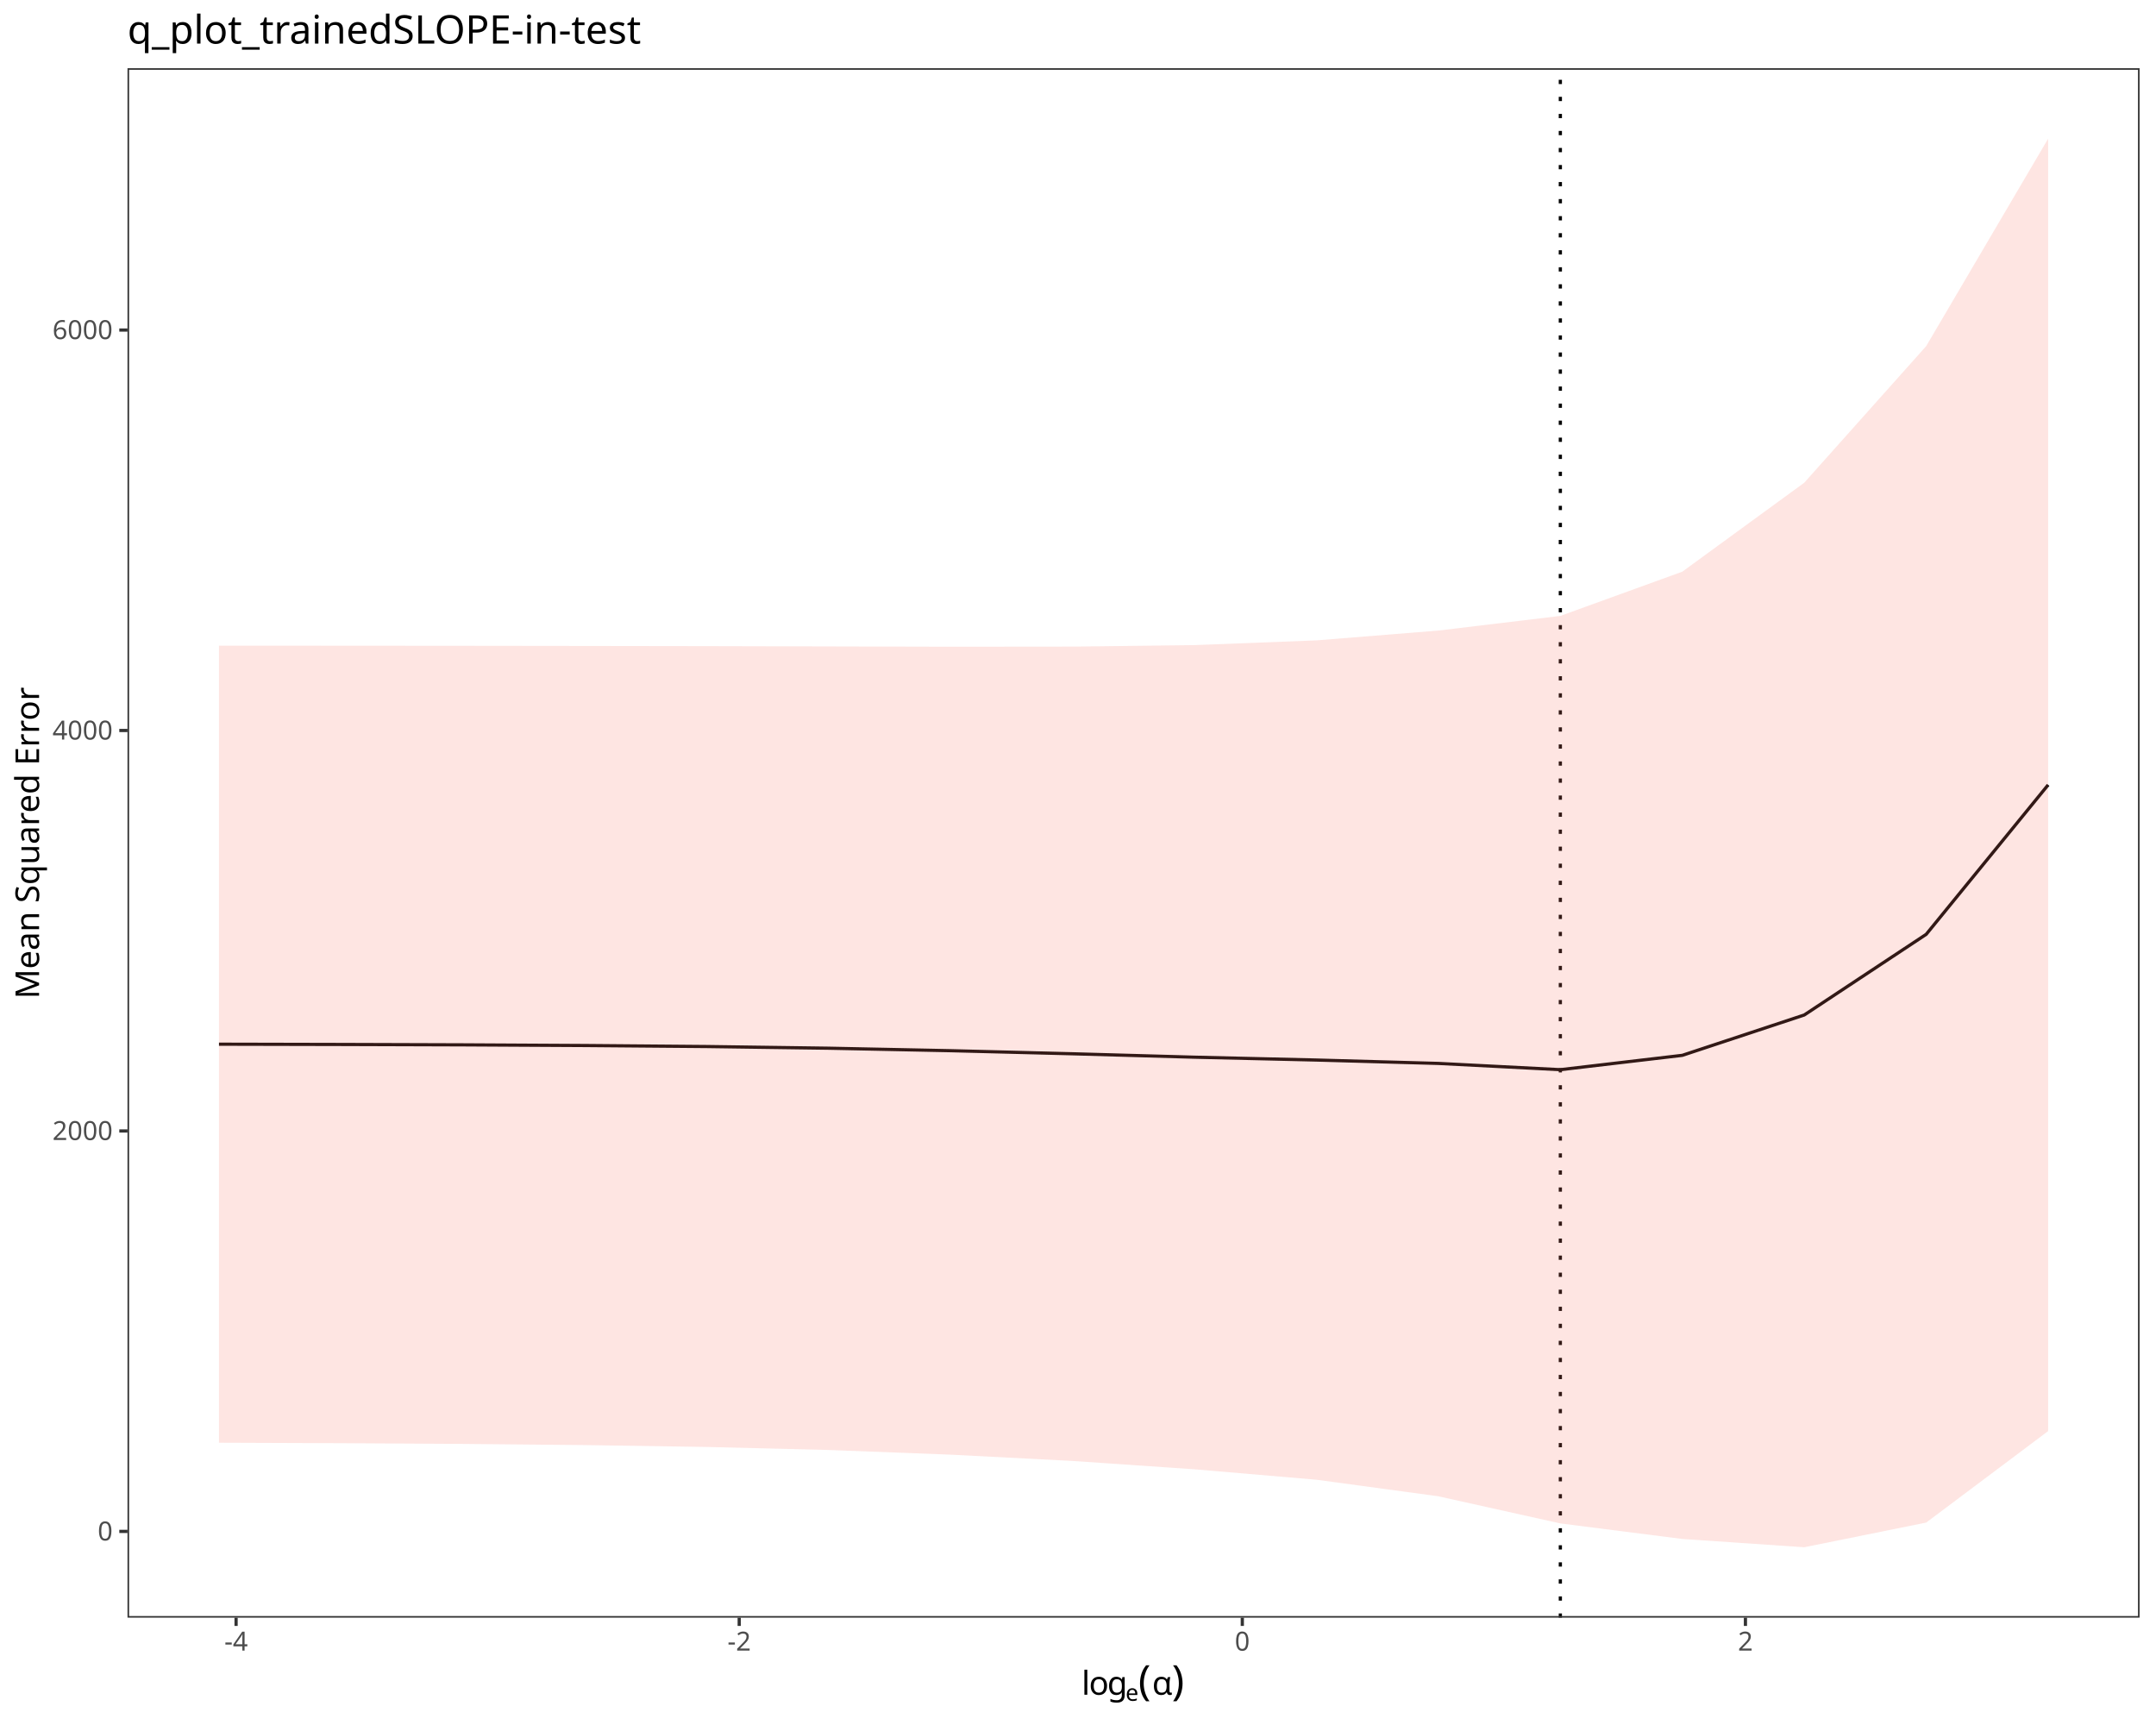
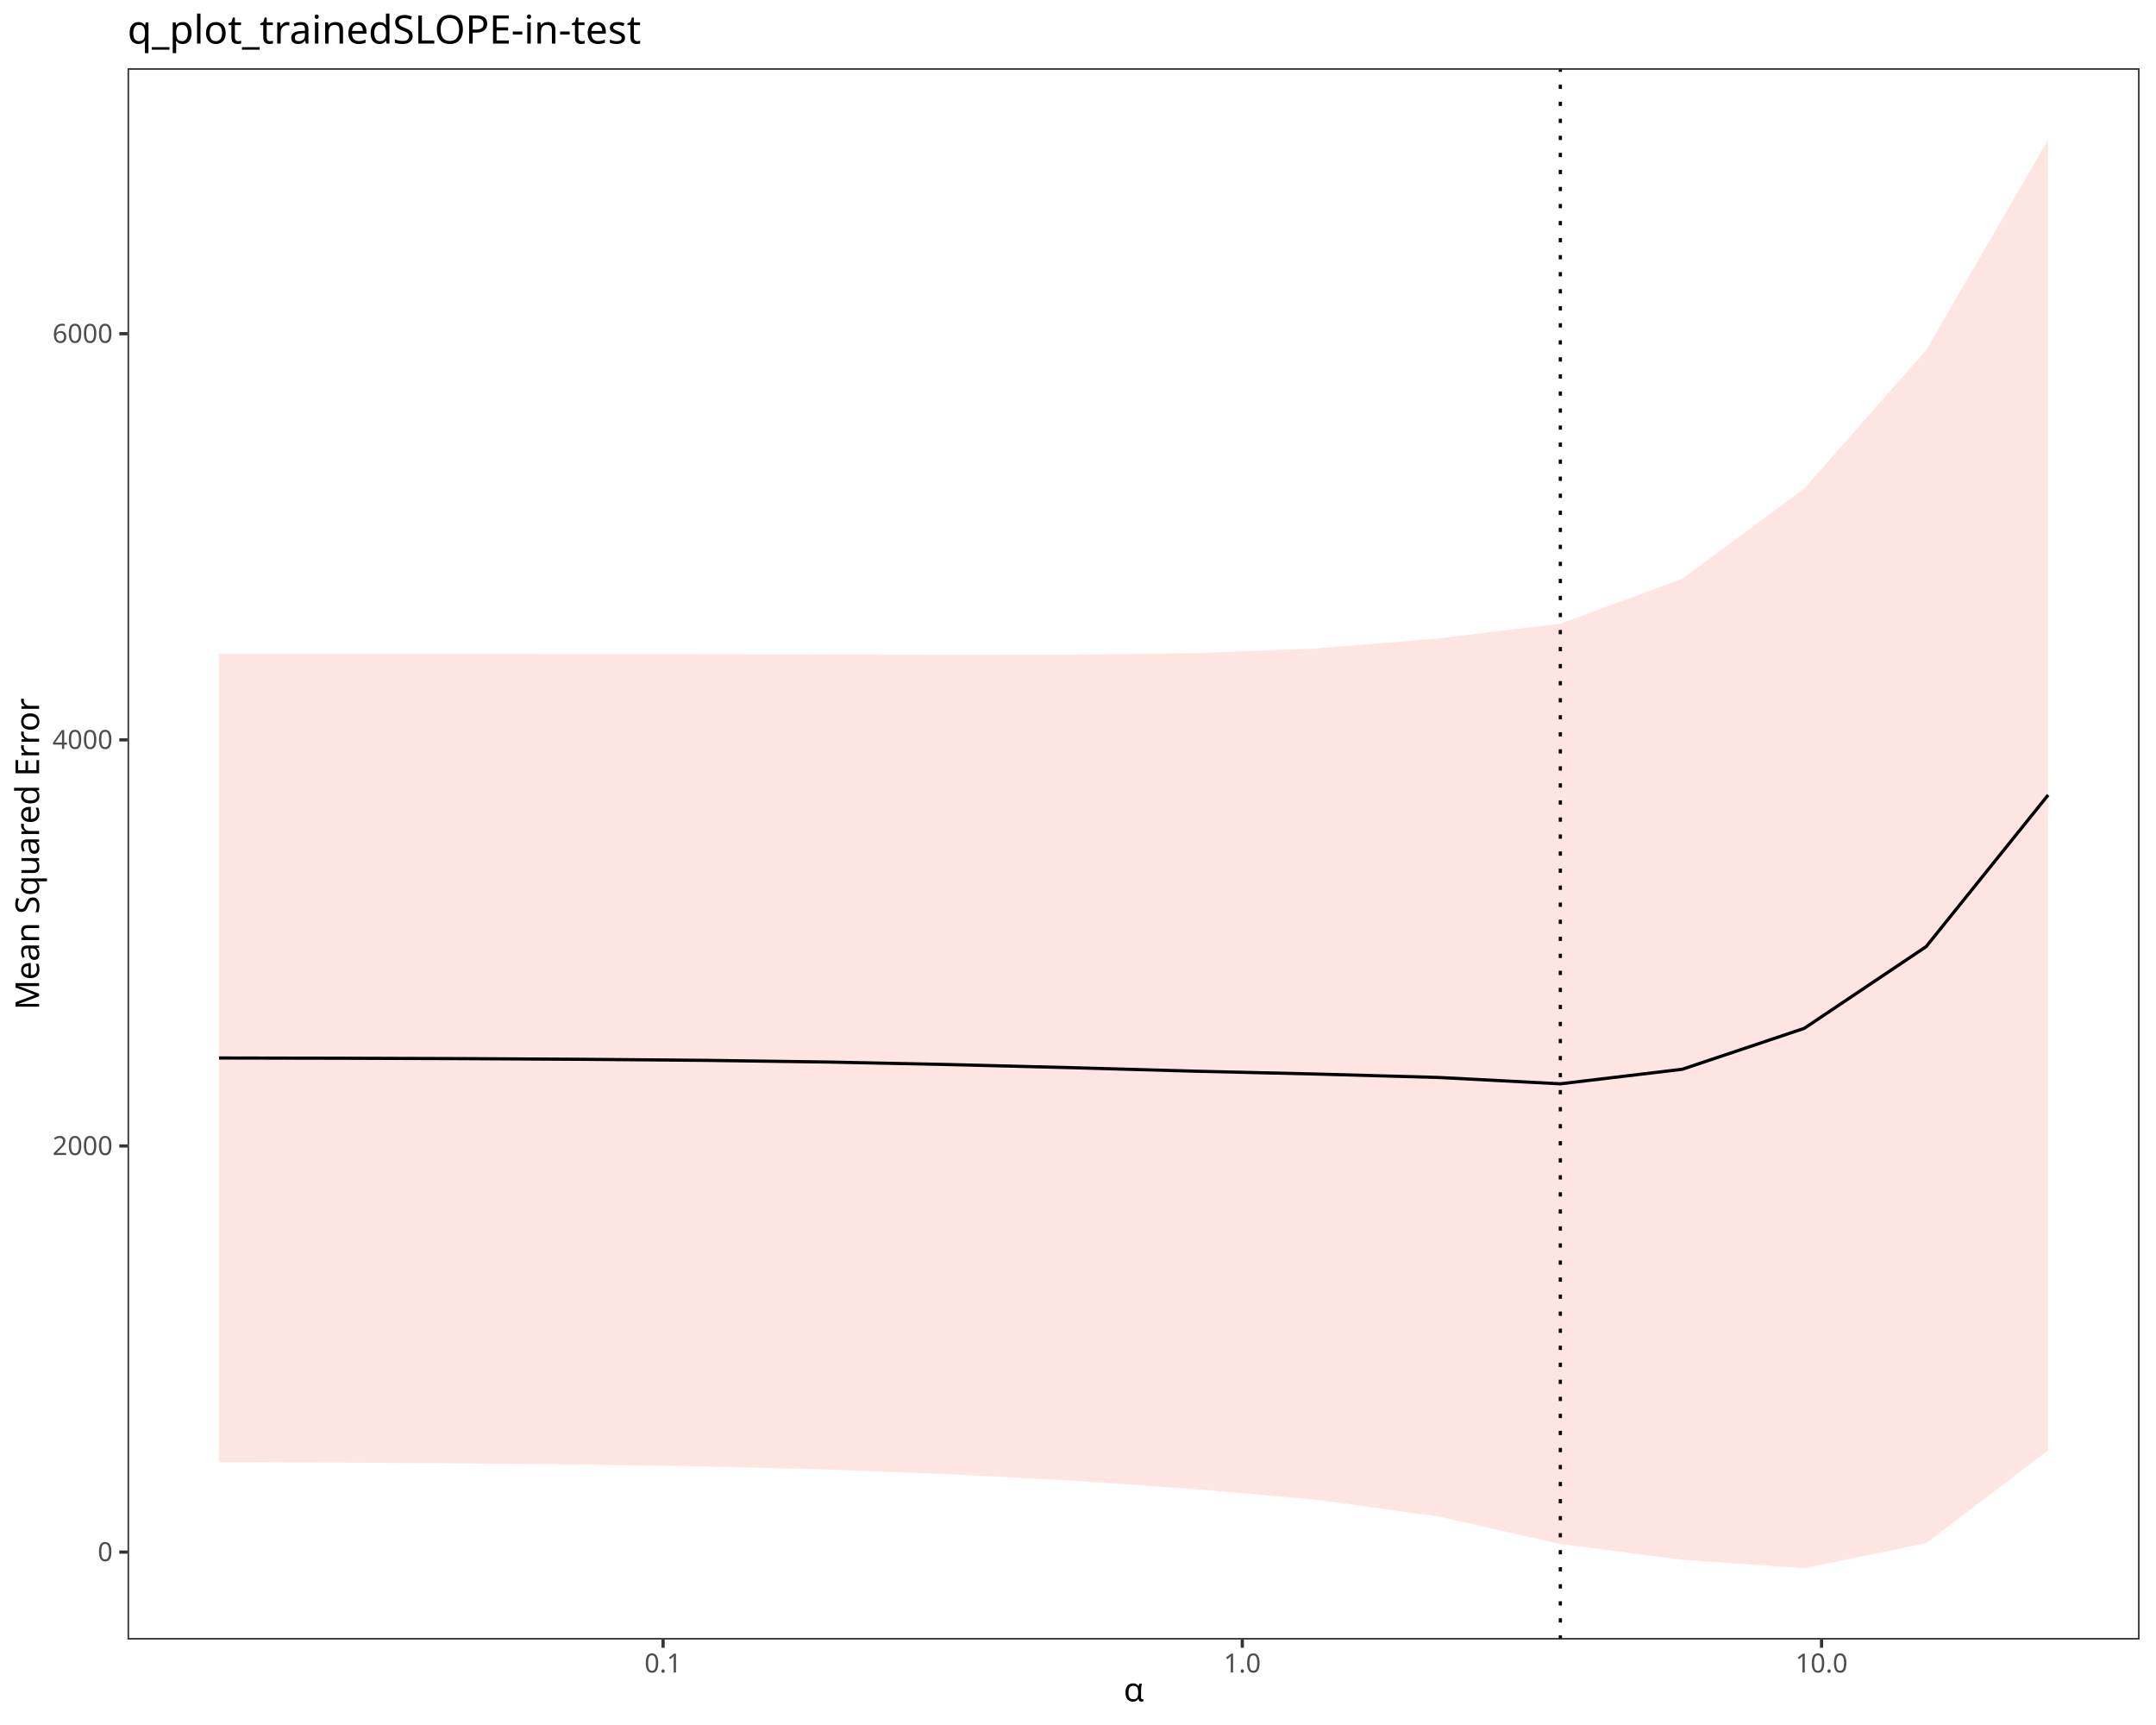
<svg xmlns="http://www.w3.org/2000/svg" class="svglite" data-engine-version="2.0" width="720.00pt" height="576.00pt" viewBox="0 0 720.00 576.00">
  <defs>
    <style type="text/css">
    .svglite line, .svglite polyline, .svglite polygon, .svglite path, .svglite rect, .svglite circle {
      fill: none;
      stroke: #000000;
      stroke-linecap: round;
      stroke-linejoin: round;
      stroke-miterlimit: 10.00;
    }
  </style>
  </defs>
  <rect width="100%" height="100%" style="stroke: none; fill: #FFFFFF;" />
  <defs>
    <clipPath id="cpMC4wMHw3MjAuMDB8MC4wMHw1NzYuMDA=">
      <rect x="0.00" y="0.00" width="720.00" height="576.00" />
    </clipPath>
  </defs>
  <g clip-path="url(#cpMC4wMHw3MjAuMDB8MC4wMHw1NzYuMDA=)">
    <rect x="0.00" y="0.00" width="720.00" height="576.00" style="stroke-width: 1.07; stroke: #FFFFFF; fill: #FFFFFF;" />
  </g>
  <defs>
-     <clipPath id="cpNDIuNTh8NzE0LjUyfDIyLjc4fDU0MC4xNw==">
-       <rect x="42.58" y="22.78" width="671.94" height="517.38" />
+     <clipPath id="cpNDIuNTh8NzE0LjUyfDIyLjc4fDU0Ny40OA==">
+       <rect x="42.58" y="22.78" width="671.94" height="524.69" />
    </clipPath>
  </defs>
-   <g clip-path="url(#cpNDIuNTh8NzE0LjUyfDIyLjc4fDU0MC4xNw==)">
-     <rect x="42.58" y="22.78" width="671.94" height="517.38" style="stroke-width: 1.07; stroke: none; fill: #FFFFFF;" />
-     <polyline points="73.13,348.67 113.85,348.76 154.57,348.89 195.30,349.11 236.02,349.45 276.74,350.01 317.47,350.84 358.19,351.87 398.91,353.01 439.64,353.96 480.36,355.09 521.08,357.18 561.81,352.39 602.53,338.92 643.25,311.99 683.98,262.08 " style="stroke-width: 1.07; stroke-linecap: butt;" />
-     <line x1="521.08" y1="540.17" x2="521.08" y2="22.78" style="stroke-width: 1.07; stroke-dasharray: 1.42,4.27; stroke-linecap: butt;" />
-     <polygon points="73.13,215.59 113.85,215.61 154.57,215.64 195.30,215.69 236.02,215.75 276.74,215.85 317.47,215.95 358.19,215.91 398.91,215.41 439.64,213.83 480.36,210.55 521.08,205.66 561.81,190.89 602.53,161.19 643.25,115.58 683.98,46.30 683.98,477.86 643.25,508.41 602.53,516.65 561.81,513.88 521.08,508.69 480.36,499.63 439.64,494.10 398.91,490.62 358.19,487.83 317.47,485.73 276.74,484.17 236.02,483.16 195.30,482.53 154.57,482.14 113.85,481.90 73.13,481.75 " style="stroke-width: 0.00; stroke: none; fill: #FA8072; fill-opacity: 0.20;" />
-     <polyline points="73.13,215.59 113.85,215.61 154.57,215.64 195.30,215.69 236.02,215.75 276.74,215.85 317.47,215.95 358.19,215.91 398.91,215.41 439.64,213.83 480.36,210.55 521.08,205.66 561.81,190.89 602.53,161.19 643.25,115.58 683.98,46.30 " style="stroke-width: 1.07; stroke: none;" />
-     <polyline points="683.98,477.86 643.25,508.41 602.53,516.65 561.81,513.88 521.08,508.69 480.36,499.63 439.64,494.10 398.91,490.62 358.19,487.83 317.47,485.73 276.74,484.17 236.02,483.16 195.30,482.53 154.57,482.14 113.85,481.90 73.13,481.75 " style="stroke-width: 1.07; stroke: none;" />
-     <rect x="42.58" y="22.78" width="671.94" height="517.38" style="stroke-width: 1.07; stroke: #333333;" />
+   <g clip-path="url(#cpNDIuNTh8NzE0LjUyfDIyLjc4fDU0Ny40OA==)">
+     <rect x="42.58" y="22.78" width="671.94" height="524.69" style="stroke-width: 1.07; stroke: none; fill: #FFFFFF;" />
+     <polygon points="73.13,218.32 113.85,218.34 154.57,218.36 195.30,218.41 236.02,218.47 276.74,218.58 317.47,218.68 358.19,218.63 398.91,218.13 439.64,216.52 480.36,213.20 521.08,208.25 561.81,193.26 602.53,163.14 643.25,116.89 683.98,46.63 683.98,484.29 643.25,515.27 602.53,523.63 561.81,520.82 521.08,515.55 480.36,506.36 439.64,500.76 398.91,497.23 358.19,494.40 317.47,492.27 276.74,490.69 236.02,489.66 195.30,489.02 154.57,488.63 113.85,488.39 73.13,488.24 " style="stroke-width: 0.00; stroke: none; fill: #FA8072; fill-opacity: 0.20;" />
+     <polyline points="73.13,218.32 113.85,218.34 154.57,218.36 195.30,218.41 236.02,218.47 276.74,218.58 317.47,218.68 358.19,218.63 398.91,218.13 439.64,216.52 480.36,213.20 521.08,208.25 561.81,193.26 602.53,163.14 643.25,116.89 683.98,46.63 " style="stroke-width: 1.07; stroke: none;" />
+     <polyline points="683.98,484.29 643.25,515.27 602.53,523.63 561.81,520.82 521.08,515.55 480.36,506.36 439.64,500.76 398.91,497.23 358.19,494.40 317.47,492.27 276.74,490.69 236.02,489.66 195.30,489.02 154.57,488.63 113.85,488.39 73.13,488.24 " style="stroke-width: 1.07; stroke: none;" />
+     <polyline points="73.13,353.28 113.85,353.36 154.57,353.49 195.30,353.72 236.02,354.07 276.74,354.63 317.47,355.48 358.19,356.52 398.91,357.68 439.64,358.64 480.36,359.78 521.08,361.90 561.81,357.04 602.53,343.38 643.25,316.08 683.98,265.46 " style="stroke-width: 1.07; stroke-linecap: butt;" />
+     <line x1="521.08" y1="547.48" x2="521.08" y2="22.78" style="stroke-width: 1.07; stroke-dasharray: 1.42,4.27; stroke-linecap: butt;" />
+     <rect x="42.58" y="22.78" width="671.94" height="524.69" style="stroke-width: 1.07; stroke: #333333;" />
  </g>
  <g clip-path="url(#cpMC4wMHw3MjAuMDB8MC4wMHw1NzYuMDA=)">
-     <text x="37.65" y="514.38" text-anchor="end" style="font-size: 8.80px; fill: #4D4D4D; font-family: sans;" textLength="4.89px" lengthAdjust="spacingAndGlyphs">0</text>
-     <text x="37.65" y="380.67" text-anchor="end" style="font-size: 8.80px; fill: #4D4D4D; font-family: sans;" textLength="19.58px" lengthAdjust="spacingAndGlyphs">2000</text>
-     <text x="37.65" y="246.95" text-anchor="end" style="font-size: 8.80px; fill: #4D4D4D; font-family: sans;" textLength="19.58px" lengthAdjust="spacingAndGlyphs">4000</text>
-     <text x="37.65" y="113.23" text-anchor="end" style="font-size: 8.80px; fill: #4D4D4D; font-family: sans;" textLength="19.58px" lengthAdjust="spacingAndGlyphs">6000</text>
-     <polyline points="39.84,511.36 42.58,511.36 " style="stroke-width: 1.07; stroke: #333333; stroke-linecap: butt;" />
-     <polyline points="39.84,377.64 42.58,377.64 " style="stroke-width: 1.07; stroke: #333333; stroke-linecap: butt;" />
-     <polyline points="39.84,243.92 42.58,243.92 " style="stroke-width: 1.07; stroke: #333333; stroke-linecap: butt;" />
-     <polyline points="39.84,110.20 42.58,110.20 " style="stroke-width: 1.07; stroke: #333333; stroke-linecap: butt;" />
-     <polyline points="78.84,542.91 78.84,540.17 " style="stroke-width: 1.07; stroke: #333333; stroke-linecap: butt;" />
-     <polyline points="246.86,542.91 246.86,540.17 " style="stroke-width: 1.07; stroke: #333333; stroke-linecap: butt;" />
-     <polyline points="414.87,542.91 414.87,540.17 " style="stroke-width: 1.07; stroke: #333333; stroke-linecap: butt;" />
-     <polyline points="582.89,542.91 582.89,540.17 " style="stroke-width: 1.07; stroke: #333333; stroke-linecap: butt;" />
-     <text x="78.84" y="551.16" text-anchor="middle" style="font-size: 8.80px; fill: #4D4D4D; font-family: sans;" textLength="7.82px" lengthAdjust="spacingAndGlyphs">-4</text>
-     <text x="246.86" y="551.16" text-anchor="middle" style="font-size: 8.80px; fill: #4D4D4D; font-family: sans;" textLength="7.82px" lengthAdjust="spacingAndGlyphs">-2</text>
-     <text x="414.87" y="551.16" text-anchor="middle" style="font-size: 8.80px; fill: #4D4D4D; font-family: sans;" textLength="4.89px" lengthAdjust="spacingAndGlyphs">0</text>
-     <text x="582.89" y="551.16" text-anchor="middle" style="font-size: 8.80px; fill: #4D4D4D; font-family: sans;" textLength="4.89px" lengthAdjust="spacingAndGlyphs">2</text>
-     <text x="361.20" y="565.89" style="font-size: 11.00px; font-family: sans;" textLength="2.44px" lengthAdjust="spacingAndGlyphs">l</text>
-     <text x="363.64" y="565.89" style="font-size: 11.00px; font-family: sans;" textLength="6.12px" lengthAdjust="spacingAndGlyphs">o</text>
-     <text x="369.76" y="565.89" style="font-size: 11.00px; font-family: sans;" textLength="6.12px" lengthAdjust="spacingAndGlyphs">g</text>
-     <text x="375.87" y="567.92" style="font-size: 7.70px; font-family: sans;" textLength="4.28px" lengthAdjust="spacingAndGlyphs">e</text>
-     <text x="380.16" y="565.89" style="font-size: 13.75px; font-family: sans;" textLength="4.58px" lengthAdjust="spacingAndGlyphs">(</text>
-     <text x="384.74" y="565.89" style="font-size: 11.00px; font-family: sans;" textLength="6.60px" lengthAdjust="spacingAndGlyphs">α</text>
-     <text x="391.34" y="565.89" style="font-size: 13.75px; font-family: sans;" textLength="4.57px" lengthAdjust="spacingAndGlyphs">)</text>
-     <text transform="translate(13.05,281.48) rotate(-90)" text-anchor="middle" style="font-size: 11.00px; font-family: sans;" textLength="99.67px" lengthAdjust="spacingAndGlyphs">Mean Squared Error</text>
+     <text x="37.65" y="521.28" text-anchor="end" style="font-size: 8.80px; fill: #4D4D4D; font-family: sans;" textLength="4.89px" lengthAdjust="spacingAndGlyphs">0</text>
+     <text x="37.65" y="385.68" text-anchor="end" style="font-size: 8.80px; fill: #4D4D4D; font-family: sans;" textLength="19.58px" lengthAdjust="spacingAndGlyphs">2000</text>
+     <text x="37.65" y="250.07" text-anchor="end" style="font-size: 8.80px; fill: #4D4D4D; font-family: sans;" textLength="19.58px" lengthAdjust="spacingAndGlyphs">4000</text>
+     <text x="37.65" y="114.47" text-anchor="end" style="font-size: 8.80px; fill: #4D4D4D; font-family: sans;" textLength="19.58px" lengthAdjust="spacingAndGlyphs">6000</text>
+     <polyline points="39.84,518.26 42.58,518.26 " style="stroke-width: 1.07; stroke: #333333; stroke-linecap: butt;" />
+     <polyline points="39.84,382.65 42.58,382.65 " style="stroke-width: 1.07; stroke: #333333; stroke-linecap: butt;" />
+     <polyline points="39.84,247.05 42.58,247.05 " style="stroke-width: 1.07; stroke: #333333; stroke-linecap: butt;" />
+     <polyline points="39.84,111.44 42.58,111.44 " style="stroke-width: 1.07; stroke: #333333; stroke-linecap: butt;" />
+     <polyline points="221.44,550.22 221.44,547.48 " style="stroke-width: 1.07; stroke: #333333; stroke-linecap: butt;" />
+     <polyline points="414.87,550.22 414.87,547.48 " style="stroke-width: 1.07; stroke: #333333; stroke-linecap: butt;" />
+     <polyline points="608.31,550.22 608.31,547.48 " style="stroke-width: 1.07; stroke: #333333; stroke-linecap: butt;" />
+     <text x="221.44" y="558.46" text-anchor="middle" style="font-size: 8.80px; fill: #4D4D4D; font-family: sans;" textLength="12.23px" lengthAdjust="spacingAndGlyphs">0.1</text>
+     <text x="414.87" y="558.46" text-anchor="middle" style="font-size: 8.80px; fill: #4D4D4D; font-family: sans;" textLength="12.23px" lengthAdjust="spacingAndGlyphs">1.0</text>
+     <text x="608.31" y="558.46" text-anchor="middle" style="font-size: 8.80px; fill: #4D4D4D; font-family: sans;" textLength="17.13px" lengthAdjust="spacingAndGlyphs">10.0</text>
+     <text x="375.25" y="568.10" style="font-size: 11.00px; font-family: sans;" textLength="6.60px" lengthAdjust="spacingAndGlyphs">α</text>
+     <text transform="translate(13.05,285.13) rotate(-90)" text-anchor="middle" style="font-size: 11.00px; font-family: sans;" textLength="99.67px" lengthAdjust="spacingAndGlyphs">Mean Squared Error</text>
    <text x="42.58" y="14.56" style="font-size: 13.20px; font-family: sans;" textLength="168.05px" lengthAdjust="spacingAndGlyphs">q_plot_trainedSLOPE-in-test</text>
  </g>
</svg>
